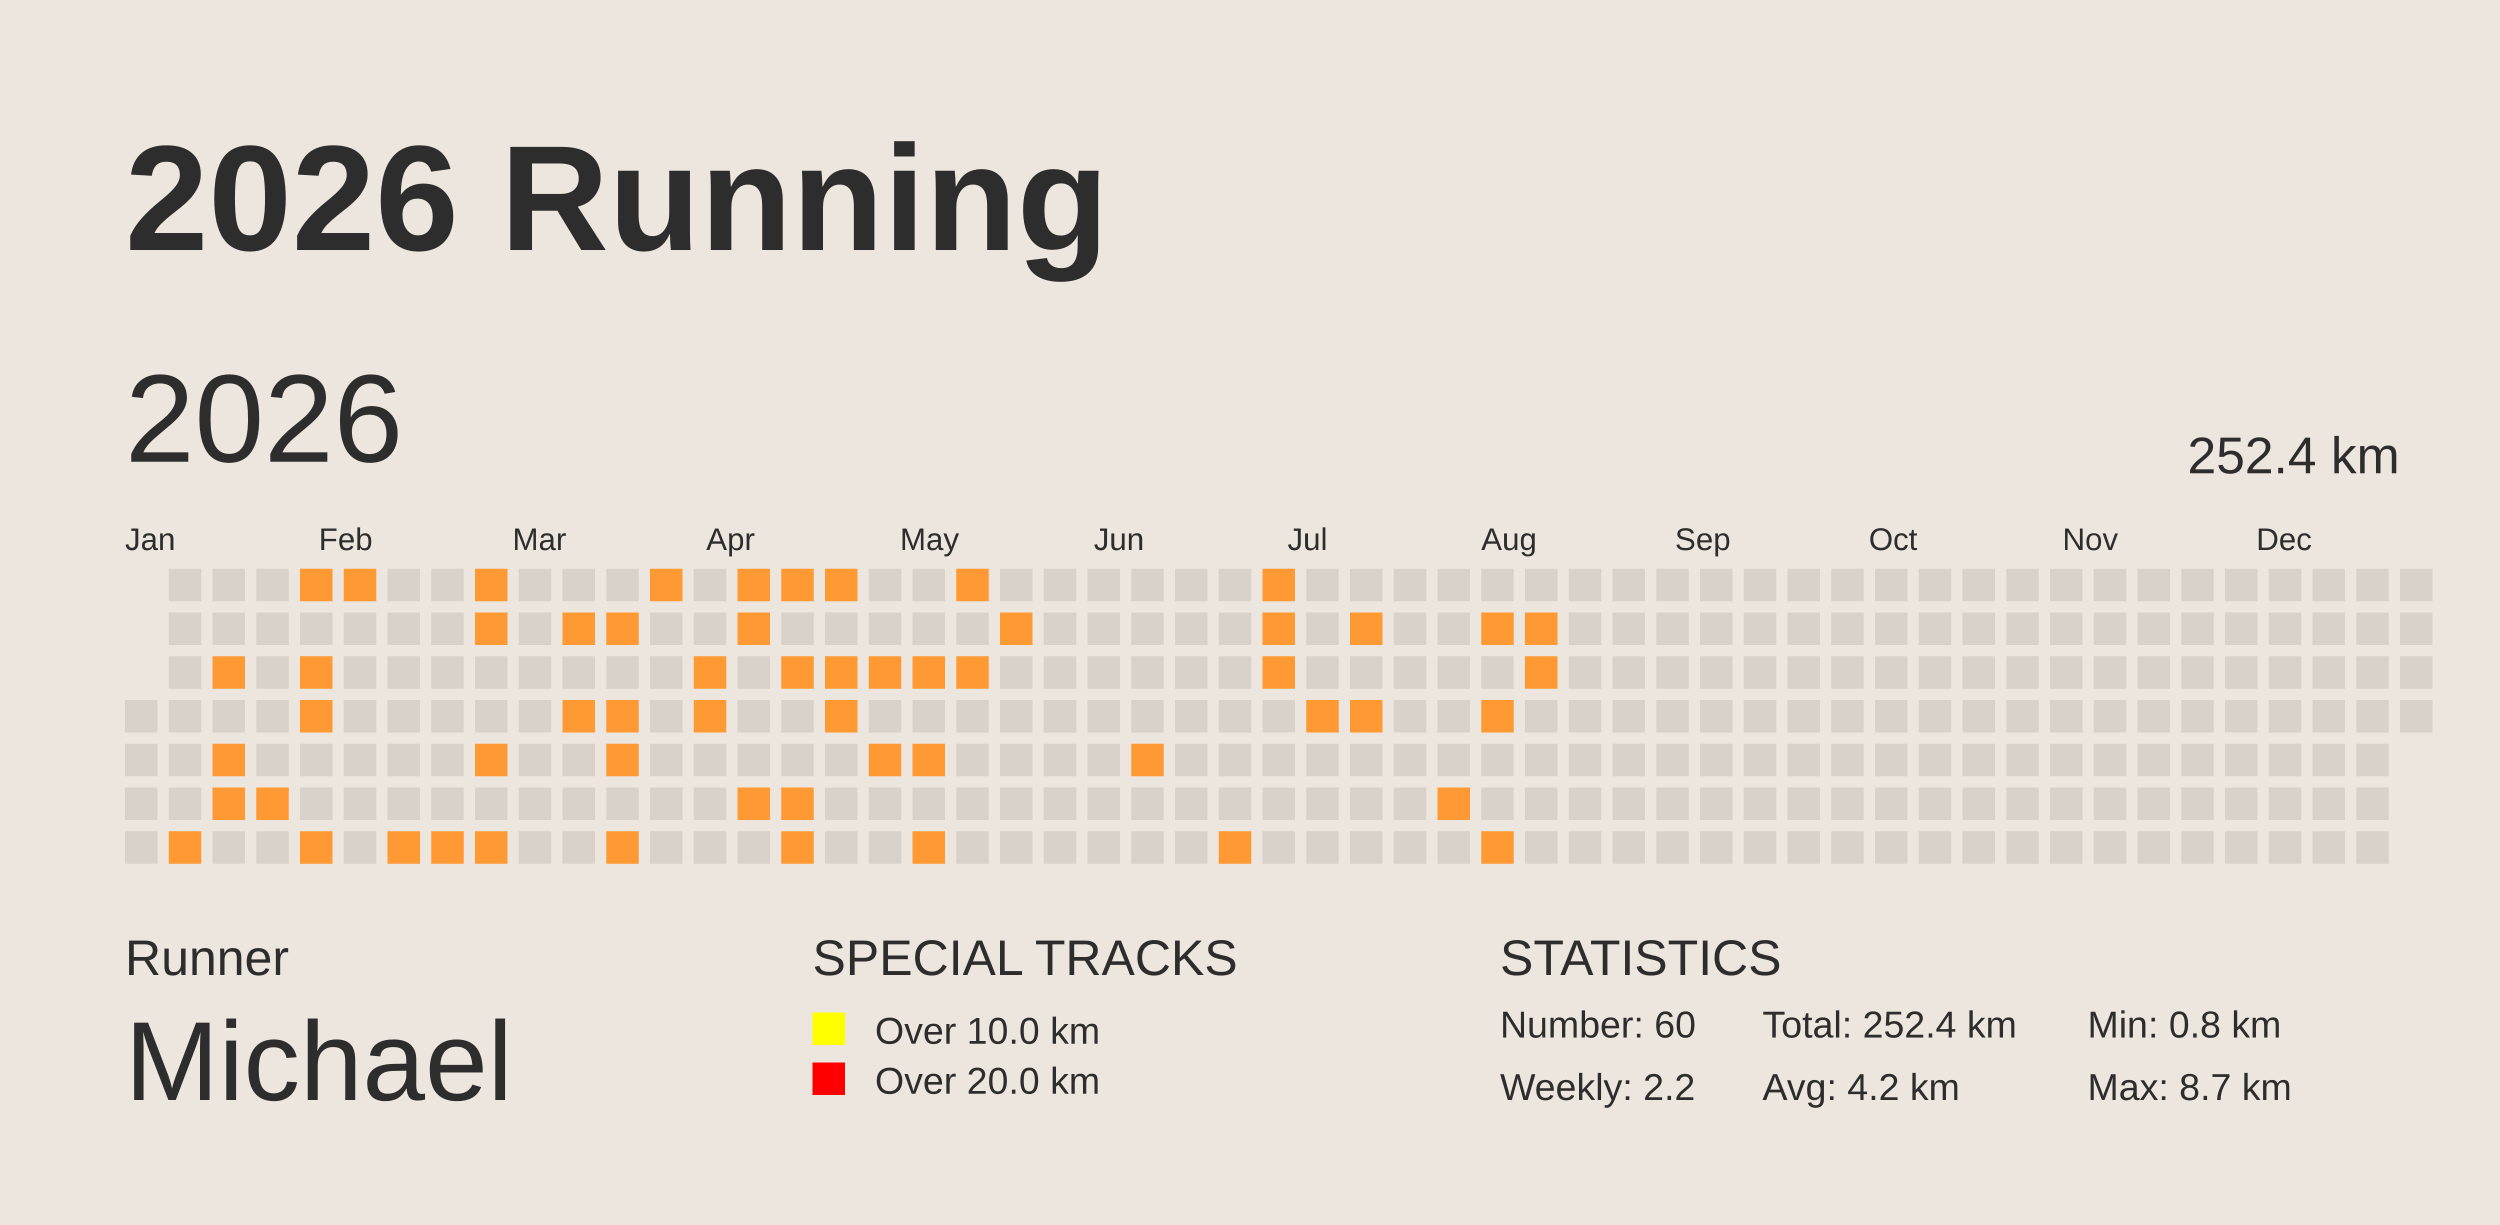
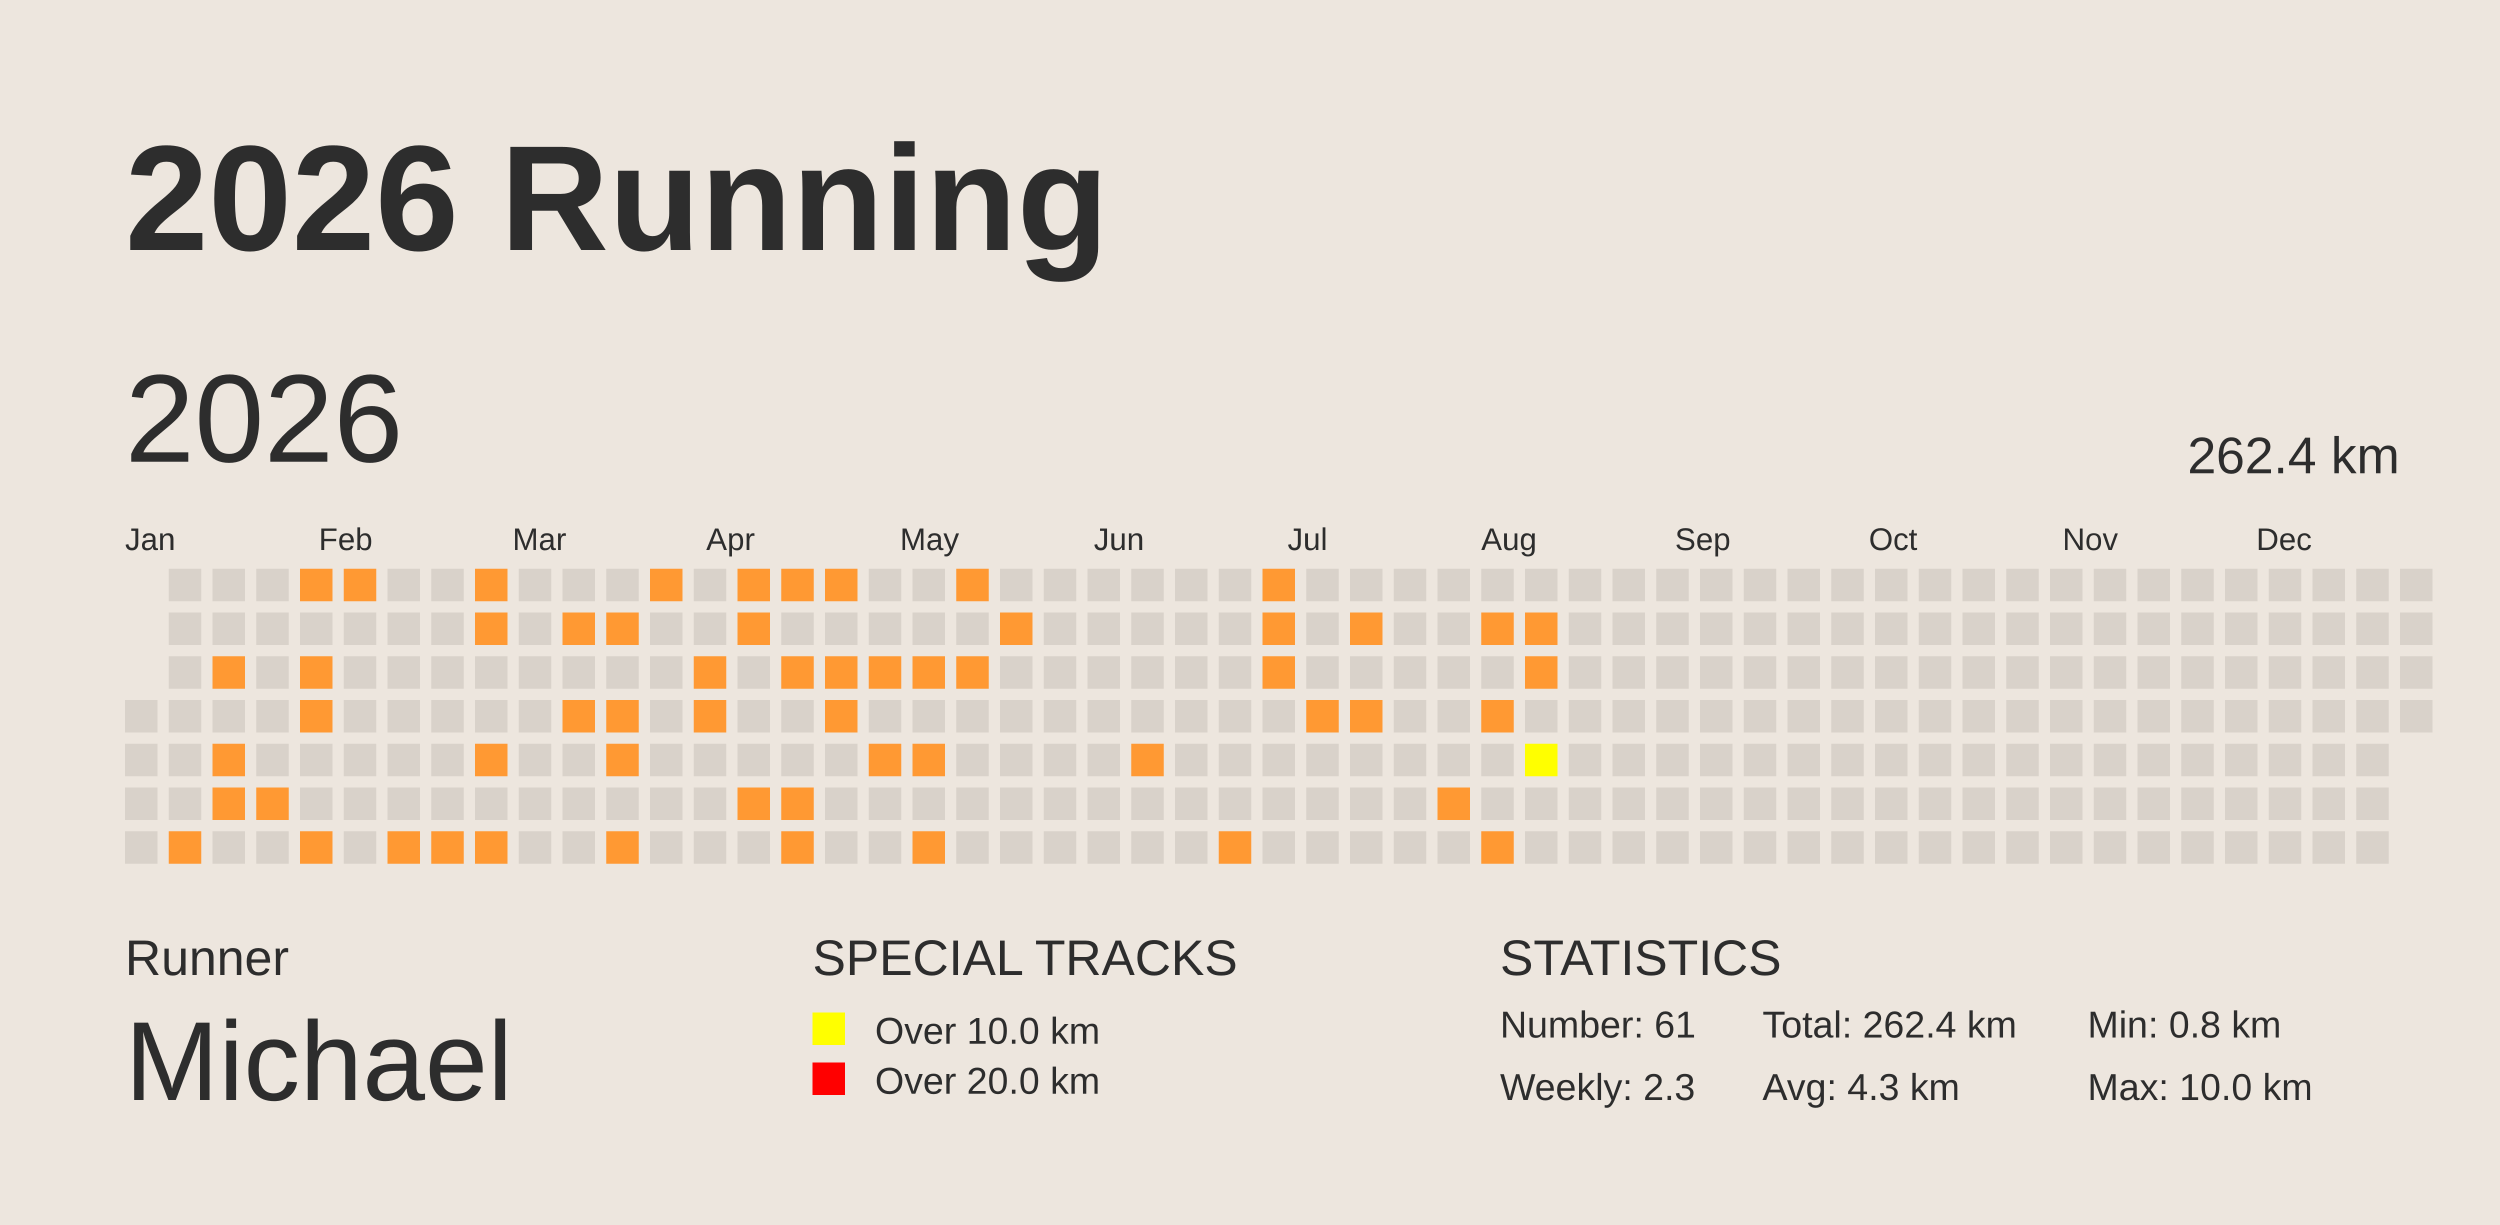
<svg xmlns="http://www.w3.org/2000/svg" baseProfile="full" height="98mm" version="1.1" viewBox="0,0,200,98" width="200mm">
  <defs />
  <rect fill="#EDE6DE" height="98" width="200" x="0" y="0" />
  <text fill="#2D2D2D" style="font-size:12px; font-family:Arial; font-weight:bold;" x="10" y="20">2026 Running</text>
  <text fill="#2D2D2D" style="font-size:4px; font-family:Arial" x="10" y="78">Runner</text>
  <text fill="#2D2D2D" style="font-size:9px; font-family:Arial" x="10" y="88">Michael</text>
  <text fill="#2D2D2D" style="font-size:4px; font-family:Arial" x="65" y="78">SPECIAL TRACKS</text>
  <rect fill="yellow" height="2.6" width="2.6" x="65" y="81" />
  <text fill="#2D2D2D" style="font-size:3px; font-family:Arial" x="70" y="83.5">Over 10.0 km</text>
  <rect fill="red" height="2.6" width="2.6" x="65" y="85" />
  <text fill="#2D2D2D" style="font-size:3px; font-family:Arial" x="70" y="87.5">Over 20.0 km</text>
  <text fill="#2D2D2D" style="font-size:4px; font-family:Arial" x="120" y="78">STATISTICS</text>
-   <text fill="#2D2D2D" style="font-size:3px; font-family:Arial" x="120" y="83">Number: 60</text>
-   <text fill="#2D2D2D" style="font-size:3px; font-family:Arial" x="120" y="88">Weekly: 2.2</text>
-   <text fill="#2D2D2D" style="font-size:3px; font-family:Arial" x="141" y="83">Total: 252.4 km</text>
-   <text fill="#2D2D2D" style="font-size:3px; font-family:Arial" x="141" y="88">Avg: 4.2 km</text>
+   <text fill="#2D2D2D" style="font-size:3px; font-family:Arial" x="120" y="83">Number: 61</text>
+   <text fill="#2D2D2D" style="font-size:3px; font-family:Arial" x="120" y="88">Weekly: 2.3</text>
+   <text fill="#2D2D2D" style="font-size:3px; font-family:Arial" x="141" y="83">Total: 262.4 km</text>
+   <text fill="#2D2D2D" style="font-size:3px; font-family:Arial" x="141" y="88">Avg: 4.3 km</text>
  <text fill="#2D2D2D" style="font-size:3px; font-family:Arial" x="167" y="83">Min: 0.8 km</text>
-   <text fill="#2D2D2D" style="font-size:3px; font-family:Arial" x="167" y="88">Max: 8.7 km</text>
+   <text fill="#2D2D2D" style="font-size:3px; font-family:Arial" x="167" y="88">Max: 10.0 km</text>
  <text dominant-baseline="hanging" fill="#2D2D2D" style="font-size:10.0px; font-family:Arial;" x="10" y="30">2026</text>
-   <text dominant-baseline="hanging" fill="#2D2D2D" style="font-size:4.125px; font-family:Arial;" x="175" y="35">252.4 km</text>
+   <text dominant-baseline="hanging" fill="#2D2D2D" style="font-size:4.125px; font-family:Arial;" x="175" y="35">262.4 km</text>
  <text fill="#2D2D2D" style="font-size:2.5px; font-family:Arial" x="10.0" y="44">Jan</text>
  <text fill="#2D2D2D" style="font-size:2.5px; font-family:Arial" x="25.5" y="44">Feb</text>
  <text fill="#2D2D2D" style="font-size:2.5px; font-family:Arial" x="41.0" y="44">Mar</text>
  <text fill="#2D2D2D" style="font-size:2.5px; font-family:Arial" x="56.5" y="44">Apr</text>
  <text fill="#2D2D2D" style="font-size:2.5px; font-family:Arial" x="72.0" y="44">May</text>
  <text fill="#2D2D2D" style="font-size:2.5px; font-family:Arial" x="87.5" y="44">Jun</text>
  <text fill="#2D2D2D" style="font-size:2.5px; font-family:Arial" x="103.0" y="44">Jul</text>
  <text fill="#2D2D2D" style="font-size:2.5px; font-family:Arial" x="118.5" y="44">Aug</text>
  <text fill="#2D2D2D" style="font-size:2.5px; font-family:Arial" x="134.0" y="44">Sep</text>
  <text fill="#2D2D2D" style="font-size:2.5px; font-family:Arial" x="149.5" y="44">Oct</text>
  <text fill="#2D2D2D" style="font-size:2.5px; font-family:Arial" x="165.0" y="44">Nov</text>
  <text fill="#2D2D2D" style="font-size:2.5px; font-family:Arial" x="180.5" y="44">Dec</text>
  <rect fill="#D9D2CA" height="2.6" width="2.6" x="10.0" y="56.0" />
  <rect fill="#D9D2CA" height="2.6" width="2.6" x="10.0" y="59.5" />
  <rect fill="#D9D2CA" height="2.6" width="2.6" x="10.0" y="63.0" />
  <rect fill="#D9D2CA" height="2.6" width="2.6" x="10.0" y="66.5" />
  <rect fill="#D9D2CA" height="2.6" width="2.6" x="13.5" y="45.5" />
  <rect fill="#D9D2CA" height="2.6" width="2.6" x="13.5" y="49.0" />
  <rect fill="#D9D2CA" height="2.6" width="2.6" x="13.5" y="52.5" />
  <rect fill="#D9D2CA" height="2.6" width="2.6" x="13.5" y="56.0" />
  <rect fill="#D9D2CA" height="2.6" width="2.6" x="13.5" y="59.5" />
  <rect fill="#D9D2CA" height="2.6" width="2.6" x="13.5" y="63.0" />
  <rect fill="#FF9933" height="2.6" width="2.6" x="13.5" y="66.5" />
  <rect fill="#D9D2CA" height="2.6" width="2.6" x="17.0" y="45.5" />
  <rect fill="#D9D2CA" height="2.6" width="2.6" x="17.0" y="49.0" />
  <rect fill="#FF9933" height="2.6" width="2.6" x="17.0" y="52.5" />
  <rect fill="#D9D2CA" height="2.6" width="2.6" x="17.0" y="56.0" />
  <rect fill="#FF9933" height="2.6" width="2.6" x="17.0" y="59.5" />
  <rect fill="#FF9933" height="2.6" width="2.6" x="17.0" y="63.0" />
  <rect fill="#D9D2CA" height="2.6" width="2.6" x="17.0" y="66.5" />
  <rect fill="#D9D2CA" height="2.6" width="2.6" x="20.5" y="45.5" />
  <rect fill="#D9D2CA" height="2.6" width="2.6" x="20.5" y="49.0" />
  <rect fill="#D9D2CA" height="2.6" width="2.6" x="20.5" y="52.5" />
  <rect fill="#D9D2CA" height="2.6" width="2.6" x="20.5" y="56.0" />
  <rect fill="#D9D2CA" height="2.6" width="2.6" x="20.5" y="59.5" />
  <rect fill="#FF9933" height="2.6" width="2.6" x="20.5" y="63.0" />
  <rect fill="#D9D2CA" height="2.6" width="2.6" x="20.5" y="66.5" />
  <rect fill="#FF9933" height="2.6" width="2.6" x="24.0" y="45.5" />
  <rect fill="#D9D2CA" height="2.6" width="2.6" x="24.0" y="49.0" />
  <rect fill="#FF9933" height="2.6" width="2.6" x="24.0" y="52.5" />
  <rect fill="#FF9933" height="2.6" width="2.6" x="24.0" y="56.0" />
  <rect fill="#D9D2CA" height="2.6" width="2.6" x="24.0" y="59.5" />
  <rect fill="#D9D2CA" height="2.6" width="2.6" x="24.0" y="63.0" />
  <rect fill="#FF9933" height="2.6" width="2.6" x="24.0" y="66.5" />
  <rect fill="#FF9933" height="2.6" width="2.6" x="27.5" y="45.5" />
  <rect fill="#D9D2CA" height="2.6" width="2.6" x="27.5" y="49.0" />
  <rect fill="#D9D2CA" height="2.6" width="2.6" x="27.5" y="52.5" />
  <rect fill="#D9D2CA" height="2.6" width="2.6" x="27.5" y="56.0" />
  <rect fill="#D9D2CA" height="2.6" width="2.6" x="27.5" y="59.5" />
  <rect fill="#D9D2CA" height="2.6" width="2.6" x="27.5" y="63.0" />
  <rect fill="#D9D2CA" height="2.6" width="2.6" x="27.5" y="66.5" />
  <rect fill="#D9D2CA" height="2.6" width="2.6" x="31.0" y="45.5" />
  <rect fill="#D9D2CA" height="2.6" width="2.6" x="31.0" y="49.0" />
  <rect fill="#D9D2CA" height="2.6" width="2.6" x="31.0" y="52.5" />
  <rect fill="#D9D2CA" height="2.6" width="2.6" x="31.0" y="56.0" />
  <rect fill="#D9D2CA" height="2.6" width="2.6" x="31.0" y="59.5" />
  <rect fill="#D9D2CA" height="2.6" width="2.6" x="31.0" y="63.0" />
  <rect fill="#FF9933" height="2.6" width="2.6" x="31.0" y="66.5" />
  <rect fill="#D9D2CA" height="2.6" width="2.6" x="34.5" y="45.5" />
  <rect fill="#D9D2CA" height="2.6" width="2.6" x="34.5" y="49.0" />
  <rect fill="#D9D2CA" height="2.6" width="2.6" x="34.5" y="52.5" />
  <rect fill="#D9D2CA" height="2.6" width="2.6" x="34.5" y="56.0" />
  <rect fill="#D9D2CA" height="2.6" width="2.6" x="34.5" y="59.5" />
  <rect fill="#D9D2CA" height="2.6" width="2.6" x="34.5" y="63.0" />
  <rect fill="#FF9933" height="2.6" width="2.6" x="34.5" y="66.5" />
  <rect fill="#FF9933" height="2.6" width="2.6" x="38.0" y="45.5" />
  <rect fill="#FF9933" height="2.6" width="2.6" x="38.0" y="49.0" />
  <rect fill="#D9D2CA" height="2.6" width="2.6" x="38.0" y="52.5" />
  <rect fill="#D9D2CA" height="2.6" width="2.6" x="38.0" y="56.0" />
  <rect fill="#FF9933" height="2.6" width="2.6" x="38.0" y="59.5" />
  <rect fill="#D9D2CA" height="2.6" width="2.6" x="38.0" y="63.0" />
  <rect fill="#FF9933" height="2.6" width="2.6" x="38.0" y="66.5" />
  <rect fill="#D9D2CA" height="2.6" width="2.6" x="41.5" y="45.5" />
  <rect fill="#D9D2CA" height="2.6" width="2.6" x="41.5" y="49.0" />
  <rect fill="#D9D2CA" height="2.6" width="2.6" x="41.5" y="52.5" />
  <rect fill="#D9D2CA" height="2.6" width="2.6" x="41.5" y="56.0" />
  <rect fill="#D9D2CA" height="2.6" width="2.6" x="41.5" y="59.5" />
  <rect fill="#D9D2CA" height="2.6" width="2.6" x="41.5" y="63.0" />
  <rect fill="#D9D2CA" height="2.6" width="2.6" x="41.5" y="66.5" />
  <rect fill="#D9D2CA" height="2.6" width="2.6" x="45.0" y="45.5" />
  <rect fill="#FF9933" height="2.6" width="2.6" x="45.0" y="49.0" />
  <rect fill="#D9D2CA" height="2.6" width="2.6" x="45.0" y="52.5" />
  <rect fill="#FF9933" height="2.6" width="2.6" x="45.0" y="56.0" />
  <rect fill="#D9D2CA" height="2.6" width="2.6" x="45.0" y="59.5" />
  <rect fill="#D9D2CA" height="2.6" width="2.6" x="45.0" y="63.0" />
  <rect fill="#D9D2CA" height="2.6" width="2.6" x="45.0" y="66.5" />
  <rect fill="#D9D2CA" height="2.6" width="2.6" x="48.5" y="45.5" />
  <rect fill="#FF9933" height="2.6" width="2.6" x="48.5" y="49.0" />
  <rect fill="#D9D2CA" height="2.6" width="2.6" x="48.5" y="52.5" />
  <rect fill="#FF9933" height="2.6" width="2.6" x="48.5" y="56.0" />
  <rect fill="#FF9933" height="2.6" width="2.6" x="48.5" y="59.5" />
  <rect fill="#D9D2CA" height="2.6" width="2.6" x="48.5" y="63.0" />
  <rect fill="#FF9933" height="2.6" width="2.6" x="48.5" y="66.5" />
  <rect fill="#FF9933" height="2.6" width="2.6" x="52.0" y="45.5" />
  <rect fill="#D9D2CA" height="2.6" width="2.6" x="52.0" y="49.0" />
  <rect fill="#D9D2CA" height="2.6" width="2.6" x="52.0" y="52.5" />
  <rect fill="#D9D2CA" height="2.6" width="2.6" x="52.0" y="56.0" />
  <rect fill="#D9D2CA" height="2.6" width="2.6" x="52.0" y="59.5" />
  <rect fill="#D9D2CA" height="2.6" width="2.6" x="52.0" y="63.0" />
  <rect fill="#D9D2CA" height="2.6" width="2.6" x="52.0" y="66.5" />
  <rect fill="#D9D2CA" height="2.6" width="2.6" x="55.5" y="45.5" />
  <rect fill="#D9D2CA" height="2.6" width="2.6" x="55.5" y="49.0" />
  <rect fill="#FF9933" height="2.6" width="2.6" x="55.5" y="52.5" />
  <rect fill="#FF9933" height="2.6" width="2.6" x="55.5" y="56.0" />
  <rect fill="#D9D2CA" height="2.6" width="2.6" x="55.5" y="59.5" />
  <rect fill="#D9D2CA" height="2.6" width="2.6" x="55.5" y="63.0" />
  <rect fill="#D9D2CA" height="2.6" width="2.6" x="55.5" y="66.5" />
  <rect fill="#FF9933" height="2.6" width="2.6" x="59.0" y="45.5" />
  <rect fill="#FF9933" height="2.6" width="2.6" x="59.0" y="49.0" />
  <rect fill="#D9D2CA" height="2.6" width="2.6" x="59.0" y="52.5" />
  <rect fill="#D9D2CA" height="2.6" width="2.6" x="59.0" y="56.0" />
  <rect fill="#D9D2CA" height="2.6" width="2.6" x="59.0" y="59.5" />
  <rect fill="#FF9933" height="2.6" width="2.6" x="59.0" y="63.0" />
  <rect fill="#D9D2CA" height="2.6" width="2.6" x="59.0" y="66.5" />
  <rect fill="#FF9933" height="2.6" width="2.6" x="62.5" y="45.5" />
  <rect fill="#D9D2CA" height="2.6" width="2.6" x="62.5" y="49.0" />
  <rect fill="#FF9933" height="2.6" width="2.6" x="62.5" y="52.5" />
  <rect fill="#D9D2CA" height="2.6" width="2.6" x="62.5" y="56.0" />
  <rect fill="#D9D2CA" height="2.6" width="2.6" x="62.5" y="59.5" />
  <rect fill="#FF9933" height="2.6" width="2.6" x="62.5" y="63.0" />
  <rect fill="#FF9933" height="2.6" width="2.6" x="62.5" y="66.5" />
  <rect fill="#FF9933" height="2.6" width="2.6" x="66.0" y="45.5" />
  <rect fill="#D9D2CA" height="2.6" width="2.6" x="66.0" y="49.0" />
  <rect fill="#FF9933" height="2.6" width="2.6" x="66.0" y="52.5" />
  <rect fill="#FF9933" height="2.6" width="2.6" x="66.0" y="56.0" />
  <rect fill="#D9D2CA" height="2.6" width="2.6" x="66.0" y="59.5" />
  <rect fill="#D9D2CA" height="2.6" width="2.6" x="66.0" y="63.0" />
  <rect fill="#D9D2CA" height="2.6" width="2.6" x="66.0" y="66.5" />
  <rect fill="#D9D2CA" height="2.6" width="2.6" x="69.5" y="45.5" />
  <rect fill="#D9D2CA" height="2.6" width="2.6" x="69.5" y="49.0" />
  <rect fill="#FF9933" height="2.6" width="2.6" x="69.5" y="52.5" />
  <rect fill="#D9D2CA" height="2.6" width="2.6" x="69.5" y="56.0" />
  <rect fill="#FF9933" height="2.6" width="2.6" x="69.5" y="59.5" />
  <rect fill="#D9D2CA" height="2.6" width="2.6" x="69.5" y="63.0" />
  <rect fill="#D9D2CA" height="2.6" width="2.6" x="69.5" y="66.5" />
  <rect fill="#D9D2CA" height="2.6" width="2.6" x="73.0" y="45.5" />
  <rect fill="#D9D2CA" height="2.6" width="2.6" x="73.0" y="49.0" />
  <rect fill="#FF9933" height="2.6" width="2.6" x="73.0" y="52.5" />
  <rect fill="#D9D2CA" height="2.6" width="2.6" x="73.0" y="56.0" />
  <rect fill="#FF9933" height="2.6" width="2.6" x="73.0" y="59.5" />
  <rect fill="#D9D2CA" height="2.6" width="2.6" x="73.0" y="63.0" />
  <rect fill="#FF9933" height="2.6" width="2.6" x="73.0" y="66.5" />
  <rect fill="#FF9933" height="2.6" width="2.6" x="76.5" y="45.5" />
  <rect fill="#D9D2CA" height="2.6" width="2.6" x="76.5" y="49.0" />
  <rect fill="#FF9933" height="2.6" width="2.6" x="76.5" y="52.5" />
  <rect fill="#D9D2CA" height="2.6" width="2.6" x="76.5" y="56.0" />
  <rect fill="#D9D2CA" height="2.6" width="2.6" x="76.5" y="59.5" />
  <rect fill="#D9D2CA" height="2.6" width="2.6" x="76.5" y="63.0" />
  <rect fill="#D9D2CA" height="2.6" width="2.6" x="76.5" y="66.5" />
  <rect fill="#D9D2CA" height="2.6" width="2.6" x="80.0" y="45.5" />
  <rect fill="#FF9933" height="2.6" width="2.6" x="80.0" y="49.0" />
  <rect fill="#D9D2CA" height="2.6" width="2.6" x="80.0" y="52.5" />
  <rect fill="#D9D2CA" height="2.6" width="2.6" x="80.0" y="56.0" />
  <rect fill="#D9D2CA" height="2.6" width="2.6" x="80.0" y="59.5" />
  <rect fill="#D9D2CA" height="2.6" width="2.6" x="80.0" y="63.0" />
  <rect fill="#D9D2CA" height="2.6" width="2.6" x="80.0" y="66.5" />
  <rect fill="#D9D2CA" height="2.6" width="2.6" x="83.5" y="45.5" />
  <rect fill="#D9D2CA" height="2.6" width="2.6" x="83.5" y="49.0" />
  <rect fill="#D9D2CA" height="2.6" width="2.6" x="83.5" y="52.5" />
  <rect fill="#D9D2CA" height="2.6" width="2.6" x="83.5" y="56.0" />
  <rect fill="#D9D2CA" height="2.6" width="2.6" x="83.5" y="59.5" />
  <rect fill="#D9D2CA" height="2.6" width="2.6" x="83.5" y="63.0" />
  <rect fill="#D9D2CA" height="2.6" width="2.6" x="83.5" y="66.5" />
  <rect fill="#D9D2CA" height="2.6" width="2.6" x="87.0" y="45.5" />
  <rect fill="#D9D2CA" height="2.6" width="2.6" x="87.0" y="49.0" />
  <rect fill="#D9D2CA" height="2.6" width="2.6" x="87.0" y="52.5" />
  <rect fill="#D9D2CA" height="2.6" width="2.6" x="87.0" y="56.0" />
  <rect fill="#D9D2CA" height="2.6" width="2.6" x="87.0" y="59.5" />
  <rect fill="#D9D2CA" height="2.6" width="2.6" x="87.0" y="63.0" />
  <rect fill="#D9D2CA" height="2.6" width="2.6" x="87.0" y="66.5" />
  <rect fill="#D9D2CA" height="2.6" width="2.6" x="90.5" y="45.5" />
  <rect fill="#D9D2CA" height="2.6" width="2.6" x="90.5" y="49.0" />
  <rect fill="#D9D2CA" height="2.6" width="2.6" x="90.5" y="52.5" />
  <rect fill="#D9D2CA" height="2.6" width="2.6" x="90.5" y="56.0" />
  <rect fill="#FF9933" height="2.6" width="2.6" x="90.5" y="59.5" />
  <rect fill="#D9D2CA" height="2.6" width="2.6" x="90.5" y="63.0" />
  <rect fill="#D9D2CA" height="2.6" width="2.6" x="90.5" y="66.5" />
  <rect fill="#D9D2CA" height="2.6" width="2.6" x="94.0" y="45.5" />
  <rect fill="#D9D2CA" height="2.6" width="2.6" x="94.0" y="49.0" />
  <rect fill="#D9D2CA" height="2.6" width="2.6" x="94.0" y="52.5" />
  <rect fill="#D9D2CA" height="2.6" width="2.6" x="94.0" y="56.0" />
  <rect fill="#D9D2CA" height="2.6" width="2.6" x="94.0" y="59.5" />
  <rect fill="#D9D2CA" height="2.6" width="2.6" x="94.0" y="63.0" />
  <rect fill="#D9D2CA" height="2.6" width="2.6" x="94.0" y="66.5" />
  <rect fill="#D9D2CA" height="2.6" width="2.6" x="97.5" y="45.5" />
  <rect fill="#D9D2CA" height="2.6" width="2.6" x="97.5" y="49.0" />
  <rect fill="#D9D2CA" height="2.6" width="2.6" x="97.5" y="52.5" />
  <rect fill="#D9D2CA" height="2.6" width="2.6" x="97.5" y="56.0" />
  <rect fill="#D9D2CA" height="2.6" width="2.6" x="97.5" y="59.5" />
  <rect fill="#D9D2CA" height="2.6" width="2.6" x="97.5" y="63.0" />
  <rect fill="#FF9933" height="2.6" width="2.6" x="97.5" y="66.5" />
  <rect fill="#FF9933" height="2.6" width="2.6" x="101.0" y="45.5" />
  <rect fill="#FF9933" height="2.6" width="2.6" x="101.0" y="49.0" />
  <rect fill="#FF9933" height="2.6" width="2.6" x="101.0" y="52.5" />
  <rect fill="#D9D2CA" height="2.6" width="2.6" x="101.0" y="56.0" />
  <rect fill="#D9D2CA" height="2.6" width="2.6" x="101.0" y="59.5" />
  <rect fill="#D9D2CA" height="2.6" width="2.6" x="101.0" y="63.0" />
  <rect fill="#D9D2CA" height="2.6" width="2.6" x="101.0" y="66.5" />
  <rect fill="#D9D2CA" height="2.6" width="2.6" x="104.5" y="45.5" />
  <rect fill="#D9D2CA" height="2.6" width="2.6" x="104.5" y="49.0" />
  <rect fill="#D9D2CA" height="2.6" width="2.6" x="104.5" y="52.5" />
  <rect fill="#FF9933" height="2.6" width="2.6" x="104.5" y="56.0" />
  <rect fill="#D9D2CA" height="2.6" width="2.6" x="104.5" y="59.5" />
  <rect fill="#D9D2CA" height="2.6" width="2.6" x="104.5" y="63.0" />
  <rect fill="#D9D2CA" height="2.6" width="2.6" x="104.5" y="66.5" />
  <rect fill="#D9D2CA" height="2.6" width="2.6" x="108.0" y="45.5" />
  <rect fill="#FF9933" height="2.6" width="2.6" x="108.0" y="49.0" />
  <rect fill="#D9D2CA" height="2.6" width="2.6" x="108.0" y="52.5" />
  <rect fill="#FF9933" height="2.6" width="2.6" x="108.0" y="56.0" />
  <rect fill="#D9D2CA" height="2.6" width="2.6" x="108.0" y="59.5" />
  <rect fill="#D9D2CA" height="2.6" width="2.6" x="108.0" y="63.0" />
  <rect fill="#D9D2CA" height="2.6" width="2.6" x="108.0" y="66.5" />
  <rect fill="#D9D2CA" height="2.6" width="2.6" x="111.5" y="45.5" />
  <rect fill="#D9D2CA" height="2.6" width="2.6" x="111.5" y="49.0" />
  <rect fill="#D9D2CA" height="2.6" width="2.6" x="111.5" y="52.5" />
  <rect fill="#D9D2CA" height="2.6" width="2.6" x="111.5" y="56.0" />
  <rect fill="#D9D2CA" height="2.6" width="2.6" x="111.5" y="59.5" />
  <rect fill="#D9D2CA" height="2.6" width="2.6" x="111.5" y="63.0" />
  <rect fill="#D9D2CA" height="2.6" width="2.6" x="111.5" y="66.5" />
  <rect fill="#D9D2CA" height="2.6" width="2.6" x="115.0" y="45.5" />
  <rect fill="#D9D2CA" height="2.6" width="2.6" x="115.0" y="49.0" />
  <rect fill="#D9D2CA" height="2.6" width="2.6" x="115.0" y="52.5" />
  <rect fill="#D9D2CA" height="2.6" width="2.6" x="115.0" y="56.0" />
  <rect fill="#D9D2CA" height="2.6" width="2.6" x="115.0" y="59.5" />
  <rect fill="#FF9933" height="2.6" width="2.6" x="115.0" y="63.0" />
  <rect fill="#D9D2CA" height="2.6" width="2.6" x="115.0" y="66.5" />
  <rect fill="#D9D2CA" height="2.6" width="2.6" x="118.5" y="45.5" />
  <rect fill="#FF9933" height="2.6" width="2.6" x="118.5" y="49.0" />
  <rect fill="#D9D2CA" height="2.6" width="2.6" x="118.5" y="52.5" />
  <rect fill="#FF9933" height="2.6" width="2.6" x="118.5" y="56.0" />
  <rect fill="#D9D2CA" height="2.6" width="2.6" x="118.5" y="59.5" />
  <rect fill="#D9D2CA" height="2.6" width="2.6" x="118.5" y="63.0" />
  <rect fill="#FF9933" height="2.6" width="2.6" x="118.5" y="66.5" />
  <rect fill="#D9D2CA" height="2.6" width="2.6" x="122.0" y="45.5" />
  <rect fill="#FF9933" height="2.6" width="2.6" x="122.0" y="49.0" />
  <rect fill="#FF9933" height="2.6" width="2.6" x="122.0" y="52.5" />
  <rect fill="#D9D2CA" height="2.6" width="2.6" x="122.0" y="56.0" />
-   <rect fill="#D9D2CA" height="2.6" width="2.6" x="122.0" y="59.5" />
+   <rect fill="yellow" height="2.6" width="2.6" x="122.0" y="59.5" />
  <rect fill="#D9D2CA" height="2.6" width="2.6" x="122.0" y="63.0" />
  <rect fill="#D9D2CA" height="2.6" width="2.6" x="122.0" y="66.5" />
  <rect fill="#D9D2CA" height="2.6" width="2.6" x="125.5" y="45.5" />
  <rect fill="#D9D2CA" height="2.6" width="2.6" x="125.5" y="49.0" />
  <rect fill="#D9D2CA" height="2.6" width="2.6" x="125.5" y="52.5" />
  <rect fill="#D9D2CA" height="2.6" width="2.6" x="125.5" y="56.0" />
  <rect fill="#D9D2CA" height="2.6" width="2.6" x="125.5" y="59.5" />
  <rect fill="#D9D2CA" height="2.6" width="2.6" x="125.5" y="63.0" />
  <rect fill="#D9D2CA" height="2.6" width="2.6" x="125.5" y="66.5" />
  <rect fill="#D9D2CA" height="2.6" width="2.6" x="129.0" y="45.5" />
  <rect fill="#D9D2CA" height="2.6" width="2.6" x="129.0" y="49.0" />
  <rect fill="#D9D2CA" height="2.6" width="2.6" x="129.0" y="52.5" />
  <rect fill="#D9D2CA" height="2.6" width="2.6" x="129.0" y="56.0" />
  <rect fill="#D9D2CA" height="2.6" width="2.6" x="129.0" y="59.5" />
  <rect fill="#D9D2CA" height="2.6" width="2.6" x="129.0" y="63.0" />
  <rect fill="#D9D2CA" height="2.6" width="2.6" x="129.0" y="66.5" />
  <rect fill="#D9D2CA" height="2.6" width="2.6" x="132.5" y="45.5" />
  <rect fill="#D9D2CA" height="2.6" width="2.6" x="132.5" y="49.0" />
  <rect fill="#D9D2CA" height="2.6" width="2.6" x="132.5" y="52.5" />
  <rect fill="#D9D2CA" height="2.6" width="2.6" x="132.5" y="56.0" />
  <rect fill="#D9D2CA" height="2.6" width="2.6" x="132.5" y="59.5" />
  <rect fill="#D9D2CA" height="2.6" width="2.6" x="132.5" y="63.0" />
  <rect fill="#D9D2CA" height="2.6" width="2.6" x="132.5" y="66.5" />
  <rect fill="#D9D2CA" height="2.6" width="2.6" x="136.0" y="45.5" />
  <rect fill="#D9D2CA" height="2.6" width="2.6" x="136.0" y="49.0" />
  <rect fill="#D9D2CA" height="2.6" width="2.6" x="136.0" y="52.5" />
  <rect fill="#D9D2CA" height="2.6" width="2.6" x="136.0" y="56.0" />
  <rect fill="#D9D2CA" height="2.6" width="2.6" x="136.0" y="59.5" />
  <rect fill="#D9D2CA" height="2.6" width="2.6" x="136.0" y="63.0" />
  <rect fill="#D9D2CA" height="2.6" width="2.6" x="136.0" y="66.5" />
  <rect fill="#D9D2CA" height="2.6" width="2.6" x="139.5" y="45.5" />
  <rect fill="#D9D2CA" height="2.6" width="2.6" x="139.5" y="49.0" />
  <rect fill="#D9D2CA" height="2.6" width="2.6" x="139.5" y="52.5" />
  <rect fill="#D9D2CA" height="2.6" width="2.6" x="139.5" y="56.0" />
  <rect fill="#D9D2CA" height="2.6" width="2.6" x="139.5" y="59.5" />
  <rect fill="#D9D2CA" height="2.6" width="2.6" x="139.5" y="63.0" />
  <rect fill="#D9D2CA" height="2.6" width="2.6" x="139.5" y="66.5" />
  <rect fill="#D9D2CA" height="2.6" width="2.6" x="143.0" y="45.5" />
  <rect fill="#D9D2CA" height="2.6" width="2.6" x="143.0" y="49.0" />
  <rect fill="#D9D2CA" height="2.6" width="2.6" x="143.0" y="52.5" />
  <rect fill="#D9D2CA" height="2.6" width="2.6" x="143.0" y="56.0" />
  <rect fill="#D9D2CA" height="2.6" width="2.6" x="143.0" y="59.5" />
  <rect fill="#D9D2CA" height="2.6" width="2.6" x="143.0" y="63.0" />
  <rect fill="#D9D2CA" height="2.6" width="2.6" x="143.0" y="66.5" />
  <rect fill="#D9D2CA" height="2.6" width="2.6" x="146.5" y="45.5" />
  <rect fill="#D9D2CA" height="2.6" width="2.6" x="146.5" y="49.0" />
  <rect fill="#D9D2CA" height="2.6" width="2.6" x="146.5" y="52.5" />
  <rect fill="#D9D2CA" height="2.6" width="2.6" x="146.5" y="56.0" />
  <rect fill="#D9D2CA" height="2.6" width="2.6" x="146.5" y="59.5" />
  <rect fill="#D9D2CA" height="2.6" width="2.6" x="146.5" y="63.0" />
  <rect fill="#D9D2CA" height="2.6" width="2.6" x="146.5" y="66.5" />
  <rect fill="#D9D2CA" height="2.6" width="2.6" x="150.0" y="45.5" />
  <rect fill="#D9D2CA" height="2.6" width="2.6" x="150.0" y="49.0" />
  <rect fill="#D9D2CA" height="2.6" width="2.6" x="150.0" y="52.5" />
  <rect fill="#D9D2CA" height="2.6" width="2.6" x="150.0" y="56.0" />
  <rect fill="#D9D2CA" height="2.6" width="2.6" x="150.0" y="59.5" />
  <rect fill="#D9D2CA" height="2.6" width="2.6" x="150.0" y="63.0" />
  <rect fill="#D9D2CA" height="2.6" width="2.6" x="150.0" y="66.5" />
  <rect fill="#D9D2CA" height="2.6" width="2.6" x="153.5" y="45.5" />
  <rect fill="#D9D2CA" height="2.6" width="2.6" x="153.5" y="49.0" />
  <rect fill="#D9D2CA" height="2.6" width="2.6" x="153.5" y="52.5" />
  <rect fill="#D9D2CA" height="2.6" width="2.6" x="153.5" y="56.0" />
  <rect fill="#D9D2CA" height="2.6" width="2.6" x="153.5" y="59.5" />
  <rect fill="#D9D2CA" height="2.6" width="2.6" x="153.5" y="63.0" />
  <rect fill="#D9D2CA" height="2.6" width="2.6" x="153.5" y="66.5" />
  <rect fill="#D9D2CA" height="2.6" width="2.6" x="157.0" y="45.5" />
  <rect fill="#D9D2CA" height="2.6" width="2.6" x="157.0" y="49.0" />
  <rect fill="#D9D2CA" height="2.6" width="2.6" x="157.0" y="52.5" />
  <rect fill="#D9D2CA" height="2.6" width="2.6" x="157.0" y="56.0" />
  <rect fill="#D9D2CA" height="2.6" width="2.6" x="157.0" y="59.5" />
  <rect fill="#D9D2CA" height="2.6" width="2.6" x="157.0" y="63.0" />
  <rect fill="#D9D2CA" height="2.6" width="2.6" x="157.0" y="66.5" />
  <rect fill="#D9D2CA" height="2.6" width="2.6" x="160.5" y="45.5" />
  <rect fill="#D9D2CA" height="2.6" width="2.6" x="160.5" y="49.0" />
  <rect fill="#D9D2CA" height="2.6" width="2.6" x="160.5" y="52.5" />
  <rect fill="#D9D2CA" height="2.6" width="2.6" x="160.5" y="56.0" />
  <rect fill="#D9D2CA" height="2.6" width="2.6" x="160.5" y="59.5" />
  <rect fill="#D9D2CA" height="2.6" width="2.6" x="160.5" y="63.0" />
  <rect fill="#D9D2CA" height="2.6" width="2.6" x="160.5" y="66.5" />
  <rect fill="#D9D2CA" height="2.6" width="2.6" x="164.0" y="45.5" />
  <rect fill="#D9D2CA" height="2.6" width="2.6" x="164.0" y="49.0" />
  <rect fill="#D9D2CA" height="2.6" width="2.6" x="164.0" y="52.5" />
  <rect fill="#D9D2CA" height="2.6" width="2.6" x="164.0" y="56.0" />
  <rect fill="#D9D2CA" height="2.6" width="2.6" x="164.0" y="59.5" />
  <rect fill="#D9D2CA" height="2.6" width="2.6" x="164.0" y="63.0" />
  <rect fill="#D9D2CA" height="2.6" width="2.6" x="164.0" y="66.5" />
  <rect fill="#D9D2CA" height="2.6" width="2.6" x="167.5" y="45.5" />
  <rect fill="#D9D2CA" height="2.6" width="2.6" x="167.5" y="49.0" />
  <rect fill="#D9D2CA" height="2.6" width="2.6" x="167.5" y="52.5" />
  <rect fill="#D9D2CA" height="2.6" width="2.6" x="167.5" y="56.0" />
  <rect fill="#D9D2CA" height="2.6" width="2.6" x="167.5" y="59.5" />
  <rect fill="#D9D2CA" height="2.6" width="2.6" x="167.5" y="63.0" />
  <rect fill="#D9D2CA" height="2.6" width="2.6" x="167.5" y="66.5" />
  <rect fill="#D9D2CA" height="2.6" width="2.6" x="171.0" y="45.5" />
  <rect fill="#D9D2CA" height="2.6" width="2.6" x="171.0" y="49.0" />
  <rect fill="#D9D2CA" height="2.6" width="2.6" x="171.0" y="52.5" />
  <rect fill="#D9D2CA" height="2.6" width="2.6" x="171.0" y="56.0" />
  <rect fill="#D9D2CA" height="2.6" width="2.6" x="171.0" y="59.5" />
  <rect fill="#D9D2CA" height="2.6" width="2.6" x="171.0" y="63.0" />
  <rect fill="#D9D2CA" height="2.6" width="2.6" x="171.0" y="66.5" />
  <rect fill="#D9D2CA" height="2.6" width="2.6" x="174.5" y="45.5" />
  <rect fill="#D9D2CA" height="2.6" width="2.6" x="174.5" y="49.0" />
  <rect fill="#D9D2CA" height="2.6" width="2.6" x="174.5" y="52.5" />
  <rect fill="#D9D2CA" height="2.6" width="2.6" x="174.5" y="56.0" />
  <rect fill="#D9D2CA" height="2.6" width="2.6" x="174.5" y="59.5" />
  <rect fill="#D9D2CA" height="2.6" width="2.6" x="174.5" y="63.0" />
  <rect fill="#D9D2CA" height="2.6" width="2.6" x="174.5" y="66.5" />
  <rect fill="#D9D2CA" height="2.6" width="2.6" x="178.0" y="45.5" />
  <rect fill="#D9D2CA" height="2.6" width="2.6" x="178.0" y="49.0" />
  <rect fill="#D9D2CA" height="2.6" width="2.6" x="178.0" y="52.5" />
  <rect fill="#D9D2CA" height="2.6" width="2.6" x="178.0" y="56.0" />
  <rect fill="#D9D2CA" height="2.6" width="2.6" x="178.0" y="59.5" />
  <rect fill="#D9D2CA" height="2.6" width="2.6" x="178.0" y="63.0" />
  <rect fill="#D9D2CA" height="2.6" width="2.6" x="178.0" y="66.5" />
  <rect fill="#D9D2CA" height="2.6" width="2.6" x="181.5" y="45.5" />
  <rect fill="#D9D2CA" height="2.6" width="2.6" x="181.5" y="49.0" />
  <rect fill="#D9D2CA" height="2.6" width="2.6" x="181.5" y="52.5" />
  <rect fill="#D9D2CA" height="2.6" width="2.6" x="181.5" y="56.0" />
  <rect fill="#D9D2CA" height="2.6" width="2.6" x="181.5" y="59.5" />
  <rect fill="#D9D2CA" height="2.6" width="2.6" x="181.5" y="63.0" />
  <rect fill="#D9D2CA" height="2.6" width="2.6" x="181.5" y="66.5" />
  <rect fill="#D9D2CA" height="2.6" width="2.6" x="185.0" y="45.5" />
  <rect fill="#D9D2CA" height="2.6" width="2.6" x="185.0" y="49.0" />
  <rect fill="#D9D2CA" height="2.6" width="2.6" x="185.0" y="52.5" />
  <rect fill="#D9D2CA" height="2.6" width="2.6" x="185.0" y="56.0" />
  <rect fill="#D9D2CA" height="2.6" width="2.6" x="185.0" y="59.5" />
  <rect fill="#D9D2CA" height="2.6" width="2.6" x="185.0" y="63.0" />
  <rect fill="#D9D2CA" height="2.6" width="2.6" x="185.0" y="66.5" />
  <rect fill="#D9D2CA" height="2.6" width="2.6" x="188.5" y="45.5" />
  <rect fill="#D9D2CA" height="2.6" width="2.6" x="188.5" y="49.0" />
  <rect fill="#D9D2CA" height="2.6" width="2.6" x="188.5" y="52.5" />
  <rect fill="#D9D2CA" height="2.6" width="2.6" x="188.5" y="56.0" />
  <rect fill="#D9D2CA" height="2.6" width="2.6" x="188.5" y="59.5" />
  <rect fill="#D9D2CA" height="2.6" width="2.6" x="188.5" y="63.0" />
  <rect fill="#D9D2CA" height="2.6" width="2.6" x="188.5" y="66.5" />
  <rect fill="#D9D2CA" height="2.6" width="2.6" x="192.0" y="45.5" />
  <rect fill="#D9D2CA" height="2.6" width="2.6" x="192.0" y="49.0" />
  <rect fill="#D9D2CA" height="2.6" width="2.6" x="192.0" y="52.5" />
  <rect fill="#D9D2CA" height="2.6" width="2.6" x="192.0" y="56.0" />
</svg>
